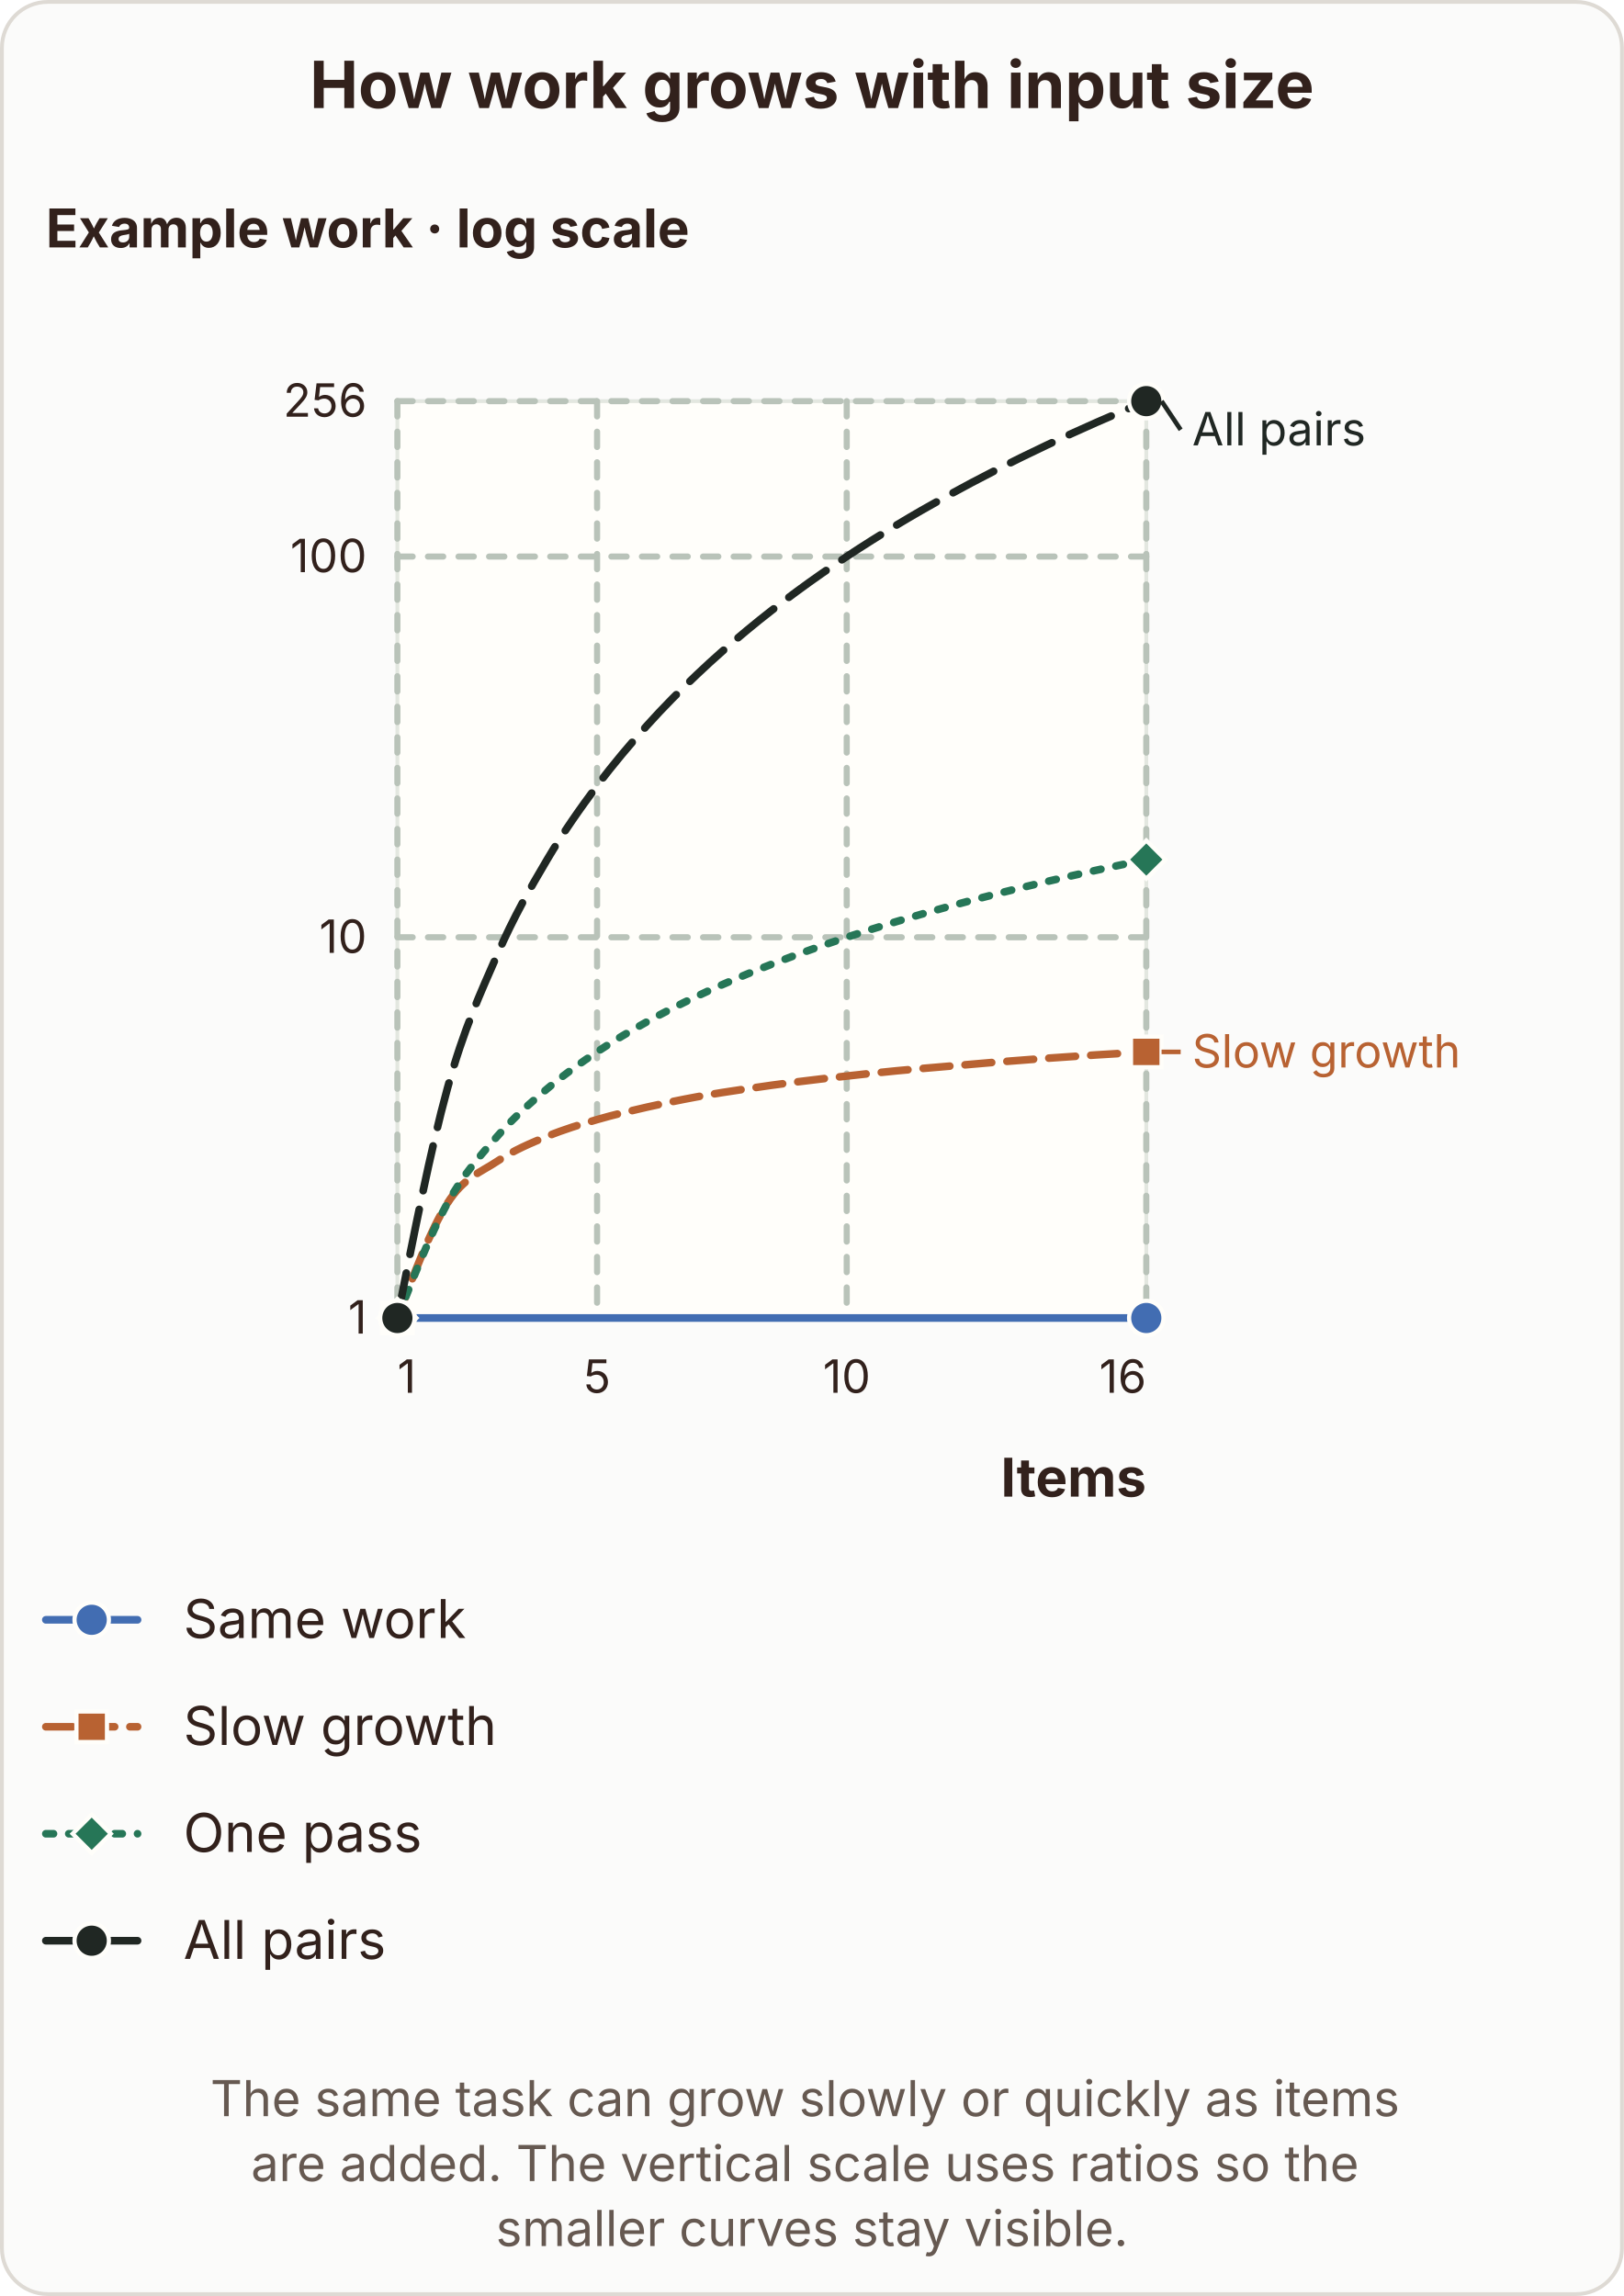
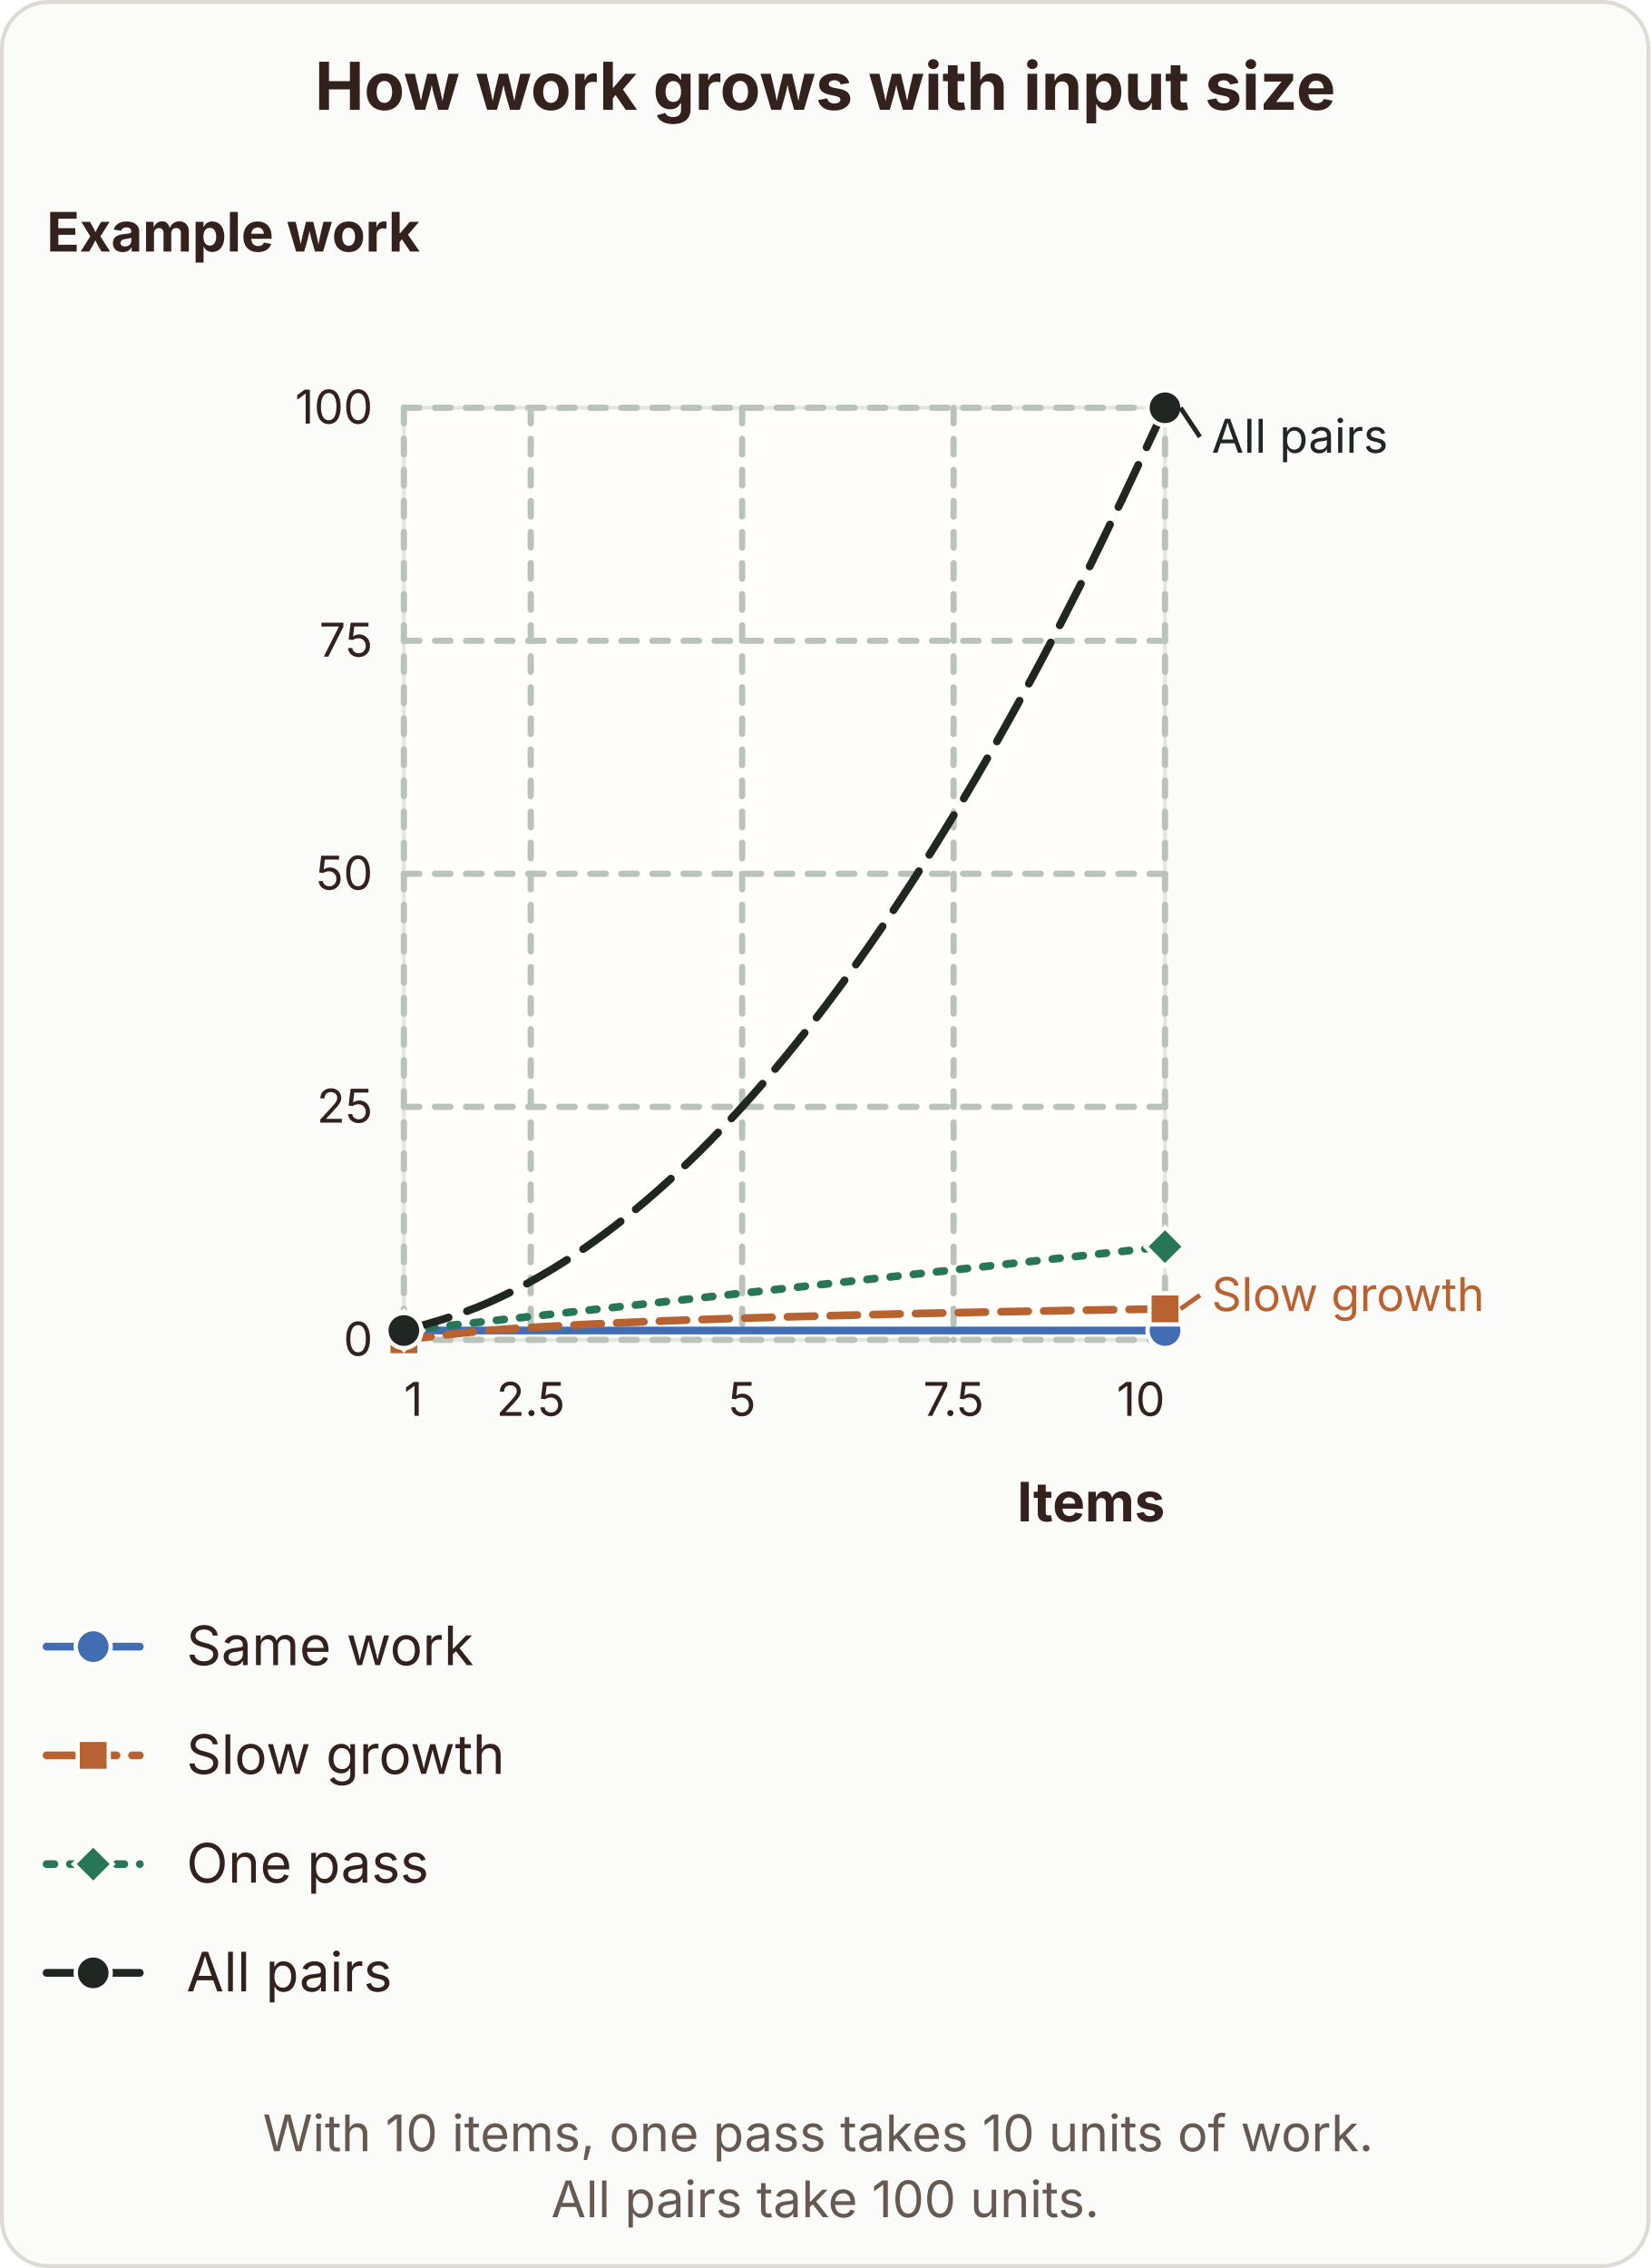
- <svg xmlns="http://www.w3.org/2000/svg" width="425" height="601" viewBox="0 0 425 601" role="img" aria-label="How work grows with input size Items: 1 to 16 Example work · log scale: 1 to 256 Same work (line): (1, 1); (2, 1); (3, 1); (4, 1); (5, 1); (6, 1); (7, 1); (8, 1); (9, 1); (10, 1); (11, 1); (12, 1); (13, 1); (14, 1); (15, 1); (16, 1) Slow growth (line): (1, 1); (2, 2); (3, 2.58); (4, 3); (5, 3.32); (6, 3.58); (7, 3.81); (8, 4); (9, 4.17); (10, 4.32); (11, 4.46); (12, 4.58); (13, 4.7); (14, 4.81); (15, 4.91); (16, 5) One pass (line): (1, 1); (2, 2); (3, 3); (4, 4); (5, 5); (6, 6); (7, 7); (8, 8); (9, 9); (10, 10); (11, 11); (12, 12); (13, 13); (14, 14); (15, 15); (16, 16) All pairs (line): (1, 1); (2, 4); (3, 9); (4, 16); (5, 25); (6, 36); (7, 49); (8, 64); (9, 81); (10, 100); (11, 121); (12, 144); (13, 169); (14, 196); (15, 225); (16, 256) The same task can grow slowly or quickly as items are added. The vertical scale uses ratios so the smaller curves stay visible." font-family="Inter, Liberation Sans, Arial, sans-serif" style="display:block;max-width:none;margin-inline:auto;--color-ink:#202723;--color-ink-2:#5d675f;--color-line:#e3e7e0;--viz-surface:#fffefa" data-tutor-diagram="coordinate-plot">
-   <rect x="0.5" y="0.5" width="424" height="600" rx="12" fill="var(--viz-surface, #fbfbfa)" stroke="var(--color-line, #dedad4)" />
+ <svg xmlns="http://www.w3.org/2000/svg" width="425" height="584" viewBox="0 0 425 584" role="img" aria-label="How work grows with input size Items: 1 to 10 Example work: 0 to 100 Same work (line): (1, 1); (2, 1); (3, 1); (4, 1); (5, 1); (6, 1); (7, 1); (8, 1); (9, 1); (10, 1) Slow growth (line): (1, 0); (2, 1); (3, 1.58); (4, 2); (5, 2.32); (6, 2.58); (7, 2.81); (8, 3); (9, 3.17); (10, 3.32) One pass (line): (1, 1); (2, 2); (3, 3); (4, 4); (5, 5); (6, 6); (7, 7); (8, 8); (9, 9); (10, 10) All pairs (line): (1, 1); (2, 4); (3, 9); (4, 16); (5, 25); (6, 36); (7, 49); (8, 64); (9, 81); (10, 100) With 10 items, one pass takes 10 units of work. All pairs take 100 units." font-family="Inter, Liberation Sans, Arial, sans-serif" style="display:block;max-width:none;margin-inline:auto;--color-ink:#202723;--color-ink-2:#5d675f;--color-line:#e3e7e0;--viz-surface:#fffefa" data-tutor-diagram="coordinate-plot">
+   <rect x="0.5" y="0.5" width="424" height="583" rx="12" fill="var(--viz-surface, #fbfbfa)" stroke="var(--color-line, #dedad4)" />
  <text x="212.5" y="22.5" fill="var(--color-ink, #32211c)" font-size="17" font-weight="700" text-anchor="middle">
    <tspan x="212.5" y="28.28">How work grows with input size</tspan>
  </text>
  <g transform="translate(0 39)">
    <rect x="104" y="66" width="196" height="240" fill="#fffefa" stroke="#e3e7e0" stroke-width="1" data-tutor-plot-area="" />
    <text x="12" y="21" fill="var(--color-ink, #32211c)" font-size="14" font-weight="700" text-anchor="start">
-       <tspan x="12" y="25.76">Example work · log scale</tspan>
+       <tspan x="12" y="25.76">Example work</tspan>
    </text>
    <polyline points="104,66 104,306" fill="none" stroke="#b9c3b9" stroke-width="1.6" stroke-dasharray="4 4" stroke-linecap="round" stroke-linejoin="round" />
-     <polyline points="156.267,66 156.267,306" fill="none" stroke="#b9c3b9" stroke-width="1.6" stroke-dasharray="4 4" stroke-linecap="round" stroke-linejoin="round" />
-     <polyline points="221.6,66 221.6,306" fill="none" stroke="#b9c3b9" stroke-width="1.6" stroke-dasharray="4 4" stroke-linecap="round" stroke-linejoin="round" />
+     <polyline points="136.667,66 136.667,306" fill="none" stroke="#b9c3b9" stroke-width="1.6" stroke-dasharray="4 4" stroke-linecap="round" stroke-linejoin="round" />
+     <polyline points="191.111,66 191.111,306" fill="none" stroke="#b9c3b9" stroke-width="1.6" stroke-dasharray="4 4" stroke-linecap="round" stroke-linejoin="round" />
+     <polyline points="245.556,66 245.556,306" fill="none" stroke="#b9c3b9" stroke-width="1.6" stroke-dasharray="4 4" stroke-linecap="round" stroke-linejoin="round" />
    <polyline points="300,66 300,306" fill="none" stroke="#b9c3b9" stroke-width="1.6" stroke-dasharray="4 4" stroke-linecap="round" stroke-linejoin="round" />
    <polyline points="104,306 300,306" fill="none" stroke="#b9c3b9" stroke-width="1.6" stroke-dasharray="4 4" stroke-linecap="round" stroke-linejoin="round" />
    <text x="96" y="306" fill="var(--color-ink, #32211c)" font-size="12" font-weight="400" text-anchor="end">
-       <tspan x="96" y="310.08">1</tspan>
+       <tspan x="96" y="310.08">0</tspan>
    </text>
-     <polyline points="104,206.342 300,206.342" fill="none" stroke="#b9c3b9" stroke-width="1.6" stroke-dasharray="4 4" stroke-linecap="round" stroke-linejoin="round" />
-     <text x="96" y="206.342" fill="var(--color-ink, #32211c)" font-size="12" font-weight="400" text-anchor="end">
-       <tspan x="96" y="210.422">10</tspan>
+     <polyline points="104,246 300,246" fill="none" stroke="#b9c3b9" stroke-width="1.6" stroke-dasharray="4 4" stroke-linecap="round" stroke-linejoin="round" />
+     <text x="96" y="246" fill="var(--color-ink, #32211c)" font-size="12" font-weight="400" text-anchor="end">
+       <tspan x="96" y="250.08">25</tspan>
    </text>
-     <polyline points="104,106.684 300,106.684" fill="none" stroke="#b9c3b9" stroke-width="1.6" stroke-dasharray="4 4" stroke-linecap="round" stroke-linejoin="round" />
-     <text x="96" y="106.684" fill="var(--color-ink, #32211c)" font-size="12" font-weight="400" text-anchor="end">
-       <tspan x="96" y="110.764">100</tspan>
+     <polyline points="104,186 300,186" fill="none" stroke="#b9c3b9" stroke-width="1.6" stroke-dasharray="4 4" stroke-linecap="round" stroke-linejoin="round" />
+     <text x="96" y="186" fill="var(--color-ink, #32211c)" font-size="12" font-weight="400" text-anchor="end">
+       <tspan x="96" y="190.08">50</tspan>
+     </text>
+     <polyline points="104,126 300,126" fill="none" stroke="#b9c3b9" stroke-width="1.6" stroke-dasharray="4 4" stroke-linecap="round" stroke-linejoin="round" />
+     <text x="96" y="126" fill="var(--color-ink, #32211c)" font-size="12" font-weight="400" text-anchor="end">
+       <tspan x="96" y="130.08">75</tspan>
    </text>
    <polyline points="104,66 300,66" fill="none" stroke="#b9c3b9" stroke-width="1.6" stroke-dasharray="4 4" stroke-linecap="round" stroke-linejoin="round" />
    <text x="96" y="66" fill="var(--color-ink, #32211c)" font-size="12" font-weight="400" text-anchor="end">
-       <tspan x="96" y="70.08">256</tspan>
+       <tspan x="96" y="70.08">100</tspan>
    </text>
    <text x="104" y="321.5" fill="var(--color-ink, #32211c)" font-size="12" font-weight="400" text-anchor="start">
      <tspan x="104" y="325.58">1</tspan>
    </text>
-     <text x="156.267" y="321.5" fill="var(--color-ink, #32211c)" font-size="12" font-weight="400" text-anchor="middle">
-       <tspan x="156.267" y="325.58">5</tspan>
+     <text x="136.667" y="321.5" fill="var(--color-ink, #32211c)" font-size="12" font-weight="400" text-anchor="middle">
+       <tspan x="136.667" y="325.58">2.5</tspan>
    </text>
-     <text x="221.6" y="321.5" fill="var(--color-ink, #32211c)" font-size="12" font-weight="400" text-anchor="middle">
-       <tspan x="221.6" y="325.58">10</tspan>
+     <text x="191.111" y="321.5" fill="var(--color-ink, #32211c)" font-size="12" font-weight="400" text-anchor="middle">
+       <tspan x="191.111" y="325.58">5</tspan>
+     </text>
+     <text x="245.556" y="321.5" fill="var(--color-ink, #32211c)" font-size="12" font-weight="400" text-anchor="middle">
+       <tspan x="245.556" y="325.58">7.5</tspan>
    </text>
    <text x="300" y="321.5" fill="var(--color-ink, #32211c)" font-size="12" font-weight="400" text-anchor="end">
-       <tspan x="300" y="325.58">16</tspan>
+       <tspan x="300" y="325.58">10</tspan>
    </text>
    <text x="300" y="348" fill="var(--color-ink, #32211c)" font-size="14" font-weight="700" text-anchor="end">
      <tspan x="300" y="352.76">Items</tspan>
    </text>
    <polyline points="12,385 36,385" fill="none" stroke="#426db2" stroke-width="2" stroke-linejoin="round" stroke-linecap="round" />
    <circle cx="24" cy="385" r="4.5" fill="#426db2" stroke="#fffefa" stroke-width="1.1" />
    <text x="48" y="385" fill="var(--color-ink, #32211c)" font-size="14" font-weight="400" text-anchor="start">
      <tspan x="48" y="389.76">Same work</tspan>
    </text>
    <polyline points="12,413 36,413" fill="none" stroke="#b86232" stroke-width="2" stroke-dasharray="7 4" stroke-linejoin="round" stroke-linecap="round" />
    <rect x="20" y="409" width="8" height="8" fill="#b86232" stroke="#fffefa" stroke-width="1.1" />
    <text x="48" y="413" fill="var(--color-ink, #32211c)" font-size="14" font-weight="400" text-anchor="start">
      <tspan x="48" y="417.76">Slow growth</tspan>
    </text>
    <polyline points="12,441 36,441" fill="none" stroke="#267657" stroke-width="2" stroke-dasharray="2 4" stroke-linejoin="round" stroke-linecap="round" />
    <polygon points="24,436 29,441 24,446 19,441" fill="#267657" stroke="#fffefa" stroke-width="1.1" />
    <text x="48" y="441" fill="var(--color-ink, #32211c)" font-size="14" font-weight="400" text-anchor="start">
      <tspan x="48" y="445.76">One pass</tspan>
    </text>
    <polyline points="12,469 36,469" fill="none" stroke="#202723" stroke-width="2" stroke-dasharray="12 5" stroke-linejoin="round" stroke-linecap="round" />
    <circle cx="24" cy="469" r="4.5" fill="#202723" stroke="#fffefa" stroke-width="1.1" />
    <text x="48" y="469" fill="var(--color-ink, #32211c)" font-size="14" font-weight="400" text-anchor="start">
      <tspan x="48" y="473.76">All pairs</tspan>
    </text>
-     <path d="M104,306C108.356,306 112.711,306 117.067,306C121.422,306 125.778,306 130.133,306C134.489,306 138.844,306 143.2,306C147.556,306 151.911,306 156.267,306C160.622,306 164.978,306 169.333,306C173.689,306 178.044,306 182.4,306C186.756,306 191.111,306 195.467,306C199.822,306 204.178,306 208.533,306C212.889,306 217.244,306 221.6,306C225.956,306 230.311,306 234.667,306C239.022,306 243.378,306 247.733,306C252.089,306 256.444,306 260.8,306C265.156,306 269.511,306 273.867,306C278.222,306 282.578,306 286.933,306C291.289,306 295.644,306 300,306" fill="none" stroke="#426db2" stroke-width="2" stroke-linejoin="round" stroke-linecap="round" data-tutor-plot-series="Same work" />
-     <path d="M104,306C108.356,294.418 112.711,282.837 117.067,276C121.422,269.163 125.778,267.904 130.133,264.979C134.489,262.054 138.844,260.27 143.2,258.451C147.556,256.632 151.911,255.339 156.267,254.065C160.622,252.79 164.978,251.794 169.333,250.801C173.689,249.808 178.044,248.906 182.4,248.106C186.756,247.306 191.111,246.651 195.467,246C199.822,245.349 204.178,244.754 208.533,244.199C212.889,243.643 217.244,243.154 221.6,242.669C225.956,242.184 230.311,241.71 234.667,241.289C239.022,240.867 243.378,240.518 247.733,240.14C252.089,239.761 256.444,239.374 260.8,239.02C265.156,238.667 269.511,238.334 273.867,238.019C278.222,237.704 282.578,237.408 286.933,237.128C291.289,236.849 295.644,236.596 300,236.342" fill="none" stroke="#b86232" stroke-width="2" stroke-dasharray="7 4" stroke-linejoin="round" stroke-linecap="round" data-tutor-plot-series="Slow growth" />
-     <path d="M104,306C108.356,294.962 112.711,283.925 117.067,276C121.422,268.075 125.778,263.451 130.133,258.451C134.489,253.451 138.844,249.685 143.2,246C147.556,242.315 151.911,239.267 156.267,236.342C160.622,233.417 164.978,230.878 169.333,228.451C173.689,226.024 178.044,223.855 182.4,221.779C186.756,219.704 191.111,217.813 195.467,216C199.822,214.187 204.178,212.512 208.533,210.902C212.889,209.293 217.244,207.79 221.6,206.342C225.956,204.895 230.311,203.532 234.667,202.217C239.022,200.902 243.378,199.656 247.733,198.451C252.089,197.246 256.444,196.099 260.8,194.987C265.156,193.875 269.511,192.812 273.867,191.779C278.222,190.747 282.578,189.757 286.933,188.793C291.289,187.83 295.644,186.915 300,186" fill="none" stroke="#267657" stroke-width="2" stroke-dasharray="2 4" stroke-linejoin="round" stroke-linecap="round" data-tutor-plot-series="One pass" />
-     <path d="M104,306C108.356,283.925 112.711,261.85 117.067,246C121.422,230.15 125.778,220.902 130.133,210.902C134.489,200.902 138.844,193.37 143.2,186C147.556,178.63 151.911,172.534 156.267,166.684C160.622,160.835 164.978,155.757 169.333,150.902C173.689,146.048 178.044,141.709 182.4,137.559C186.756,133.408 191.111,129.626 195.467,126C199.822,122.374 204.178,119.024 208.533,115.804C212.889,112.585 217.244,109.579 221.6,106.684C225.956,103.789 230.311,101.064 234.667,98.434C239.022,95.804 243.378,93.312 247.733,90.902C252.089,88.492 256.444,86.198 260.8,83.974C265.156,81.75 269.511,79.623 273.867,77.559C278.222,75.494 282.578,73.513 286.933,71.587C291.289,69.66 295.644,67.83 300,66" fill="none" stroke="#202723" stroke-width="2" stroke-dasharray="12 5" stroke-linejoin="round" stroke-linecap="round" data-tutor-plot-series="All pairs" />
-     <circle cx="104" cy="306" r="4.5" fill="#426db2" stroke="#fffefa" stroke-width="1.1" data-tutor-coordinate-point="1,1" />
-     <circle cx="300" cy="306" r="4.5" fill="#426db2" stroke="#fffefa" stroke-width="1.1" data-tutor-coordinate-point="16,1" />
-     <rect x="100" y="302" width="8" height="8" fill="#b86232" stroke="#fffefa" stroke-width="1.1" data-tutor-coordinate-point="1,1" />
-     <rect x="296" y="232.342" width="8" height="8" fill="#b86232" stroke="#fffefa" stroke-width="1.1" data-tutor-coordinate-point="16,5" />
-     <polygon points="104,301 109,306 104,311 99,306" fill="#267657" stroke="#fffefa" stroke-width="1.1" data-tutor-coordinate-point="1,1" />
-     <polygon points="300,181 305,186 300,191 295,186" fill="#267657" stroke="#fffefa" stroke-width="1.1" data-tutor-coordinate-point="16,16" />
-     <circle cx="104" cy="306" r="4.5" fill="#202723" stroke="#fffefa" stroke-width="1.1" data-tutor-coordinate-point="1,1" />
-     <circle cx="300" cy="66" r="4.5" fill="#202723" stroke="#fffefa" stroke-width="1.1" data-tutor-coordinate-point="16,256" />
+     <path d="M104,303.6C111.259,303.6 118.519,303.6 125.778,303.6C133.037,303.6 140.296,303.6 147.556,303.6C154.815,303.6 162.074,303.6 169.333,303.6C176.593,303.6 183.852,303.6 191.111,303.6C198.37,303.6 205.63,303.6 212.889,303.6C220.148,303.6 227.407,303.6 234.667,303.6C241.926,303.6 249.185,303.6 256.444,303.6C263.704,303.6 270.963,303.6 278.222,303.6C285.481,303.6 292.741,303.6 300,303.6" fill="none" stroke="#426db2" stroke-width="2" stroke-linejoin="round" stroke-linecap="round" data-tutor-plot-series="Same work" />
+     <path d="M104,306C111.259,305.116 118.519,304.232 125.778,303.6C133.037,302.968 140.296,302.608 147.556,302.208C154.815,301.808 162.074,301.496 169.333,301.2C176.593,300.904 183.852,300.664 191.111,300.432C198.37,300.2 205.63,300.004 212.889,299.808C220.148,299.612 227.407,299.424 234.667,299.256C241.926,299.088 249.185,298.944 256.444,298.8C263.704,298.656 270.963,298.52 278.222,298.392C285.481,298.264 292.741,298.148 300,298.032" fill="none" stroke="#b86232" stroke-width="2" stroke-dasharray="7 4" stroke-linejoin="round" stroke-linecap="round" data-tutor-plot-series="Slow growth" />
+     <path d="M104,303.6C111.259,302.8 118.519,302 125.778,301.2C133.037,300.4 140.296,299.6 147.556,298.8C154.815,298 162.074,297.2 169.333,296.4C176.593,295.6 183.852,294.8 191.111,294C198.37,293.2 205.63,292.4 212.889,291.6C220.148,290.8 227.407,290 234.667,289.2C241.926,288.4 249.185,287.6 256.444,286.8C263.704,286 270.963,285.2 278.222,284.4C285.481,283.6 292.741,282.8 300,282" fill="none" stroke="#267657" stroke-width="2" stroke-dasharray="2 4" stroke-linejoin="round" stroke-linecap="round" data-tutor-plot-series="One pass" />
+     <path d="M104,303.6C111.259,301.6 118.519,299.6 125.778,296.4C133.037,293.2 140.296,289.2 147.556,284.4C154.815,279.6 162.074,274 169.333,267.6C176.593,261.2 183.852,254 191.111,246C198.37,238 205.63,229.2 212.889,219.6C220.148,210 227.407,199.6 234.667,188.4C241.926,177.2 249.185,165.2 256.444,152.4C263.704,139.6 270.963,126 278.222,111.6C285.481,97.2 292.741,81.6 300,66" fill="none" stroke="#202723" stroke-width="2" stroke-dasharray="12 5" stroke-linejoin="round" stroke-linecap="round" data-tutor-plot-series="All pairs" />
+     <circle cx="104" cy="303.6" r="4.5" fill="#426db2" stroke="#fffefa" stroke-width="1.1" data-tutor-coordinate-point="1,1" />
+     <circle cx="300" cy="303.6" r="4.5" fill="#426db2" stroke="#fffefa" stroke-width="1.1" data-tutor-coordinate-point="10,1" />
+     <rect x="100" y="302" width="8" height="8" fill="#b86232" stroke="#fffefa" stroke-width="1.1" data-tutor-coordinate-point="1,0" />
+     <rect x="296" y="294.032" width="8" height="8" fill="#b86232" stroke="#fffefa" stroke-width="1.1" data-tutor-coordinate-point="10,3.32" />
+     <polygon points="104,298.6 109,303.6 104,308.6 99,303.6" fill="#267657" stroke="#fffefa" stroke-width="1.1" data-tutor-coordinate-point="1,1" />
+     <polygon points="300,277 305,282 300,287 295,282" fill="#267657" stroke="#fffefa" stroke-width="1.1" data-tutor-coordinate-point="10,10" />
+     <circle cx="104" cy="303.6" r="4.5" fill="#202723" stroke="#fffefa" stroke-width="1.1" data-tutor-coordinate-point="1,1" />
+     <circle cx="300" cy="66" r="4.5" fill="#202723" stroke="#fffefa" stroke-width="1.1" data-tutor-coordinate-point="10,100" />
    <line x1="304" y1="66" x2="309" y2="73.5" stroke="#202723" stroke-width="1.2" />
    <text x="312" y="73.5" fill="#202723" font-size="12" font-weight="400" text-anchor="start" data-tutor-plot-end-label="All pairs">
      <tspan x="312" y="77.58">All pairs</tspan>
    </text>
-     <line x1="304" y1="236.342" x2="309" y2="236.342" stroke="#b86232" stroke-width="1.2" />
-     <text x="312" y="236.342" fill="#b86232" font-size="12" font-weight="400" text-anchor="start" data-tutor-plot-end-label="Slow growth">
-       <tspan x="312" y="240.422">Slow growth</tspan>
+     <line x1="304" y1="298.032" x2="309" y2="294.5" stroke="#b86232" stroke-width="1.2" />
+     <text x="312" y="294.5" fill="#b86232" font-size="12" font-weight="400" text-anchor="start" data-tutor-plot-end-label="Slow growth">
+       <tspan x="312" y="298.58">Slow growth</tspan>
    </text>
  </g>
-   <text x="212.5" y="566.5" fill="var(--color-ink-2, #665951)" font-size="13" font-weight="400" text-anchor="middle">
-     <tspan x="212.5" y="553.92">The same task can grow slowly or quickly as items</tspan>
-     <tspan x="212.5" y="570.92">are added. The vertical scale uses ratios so the</tspan>
-     <tspan x="212.5" y="587.92">smaller curves stay visible.</tspan>
+   <text x="212.5" y="558" fill="var(--color-ink-2, #665951)" font-size="13" font-weight="400" text-anchor="middle">
+     <tspan x="212.5" y="553.92">With 10 items, one pass takes 10 units of work.</tspan>
+     <tspan x="212.5" y="570.92">All pairs take 100 units.</tspan>
  </text>
</svg>
